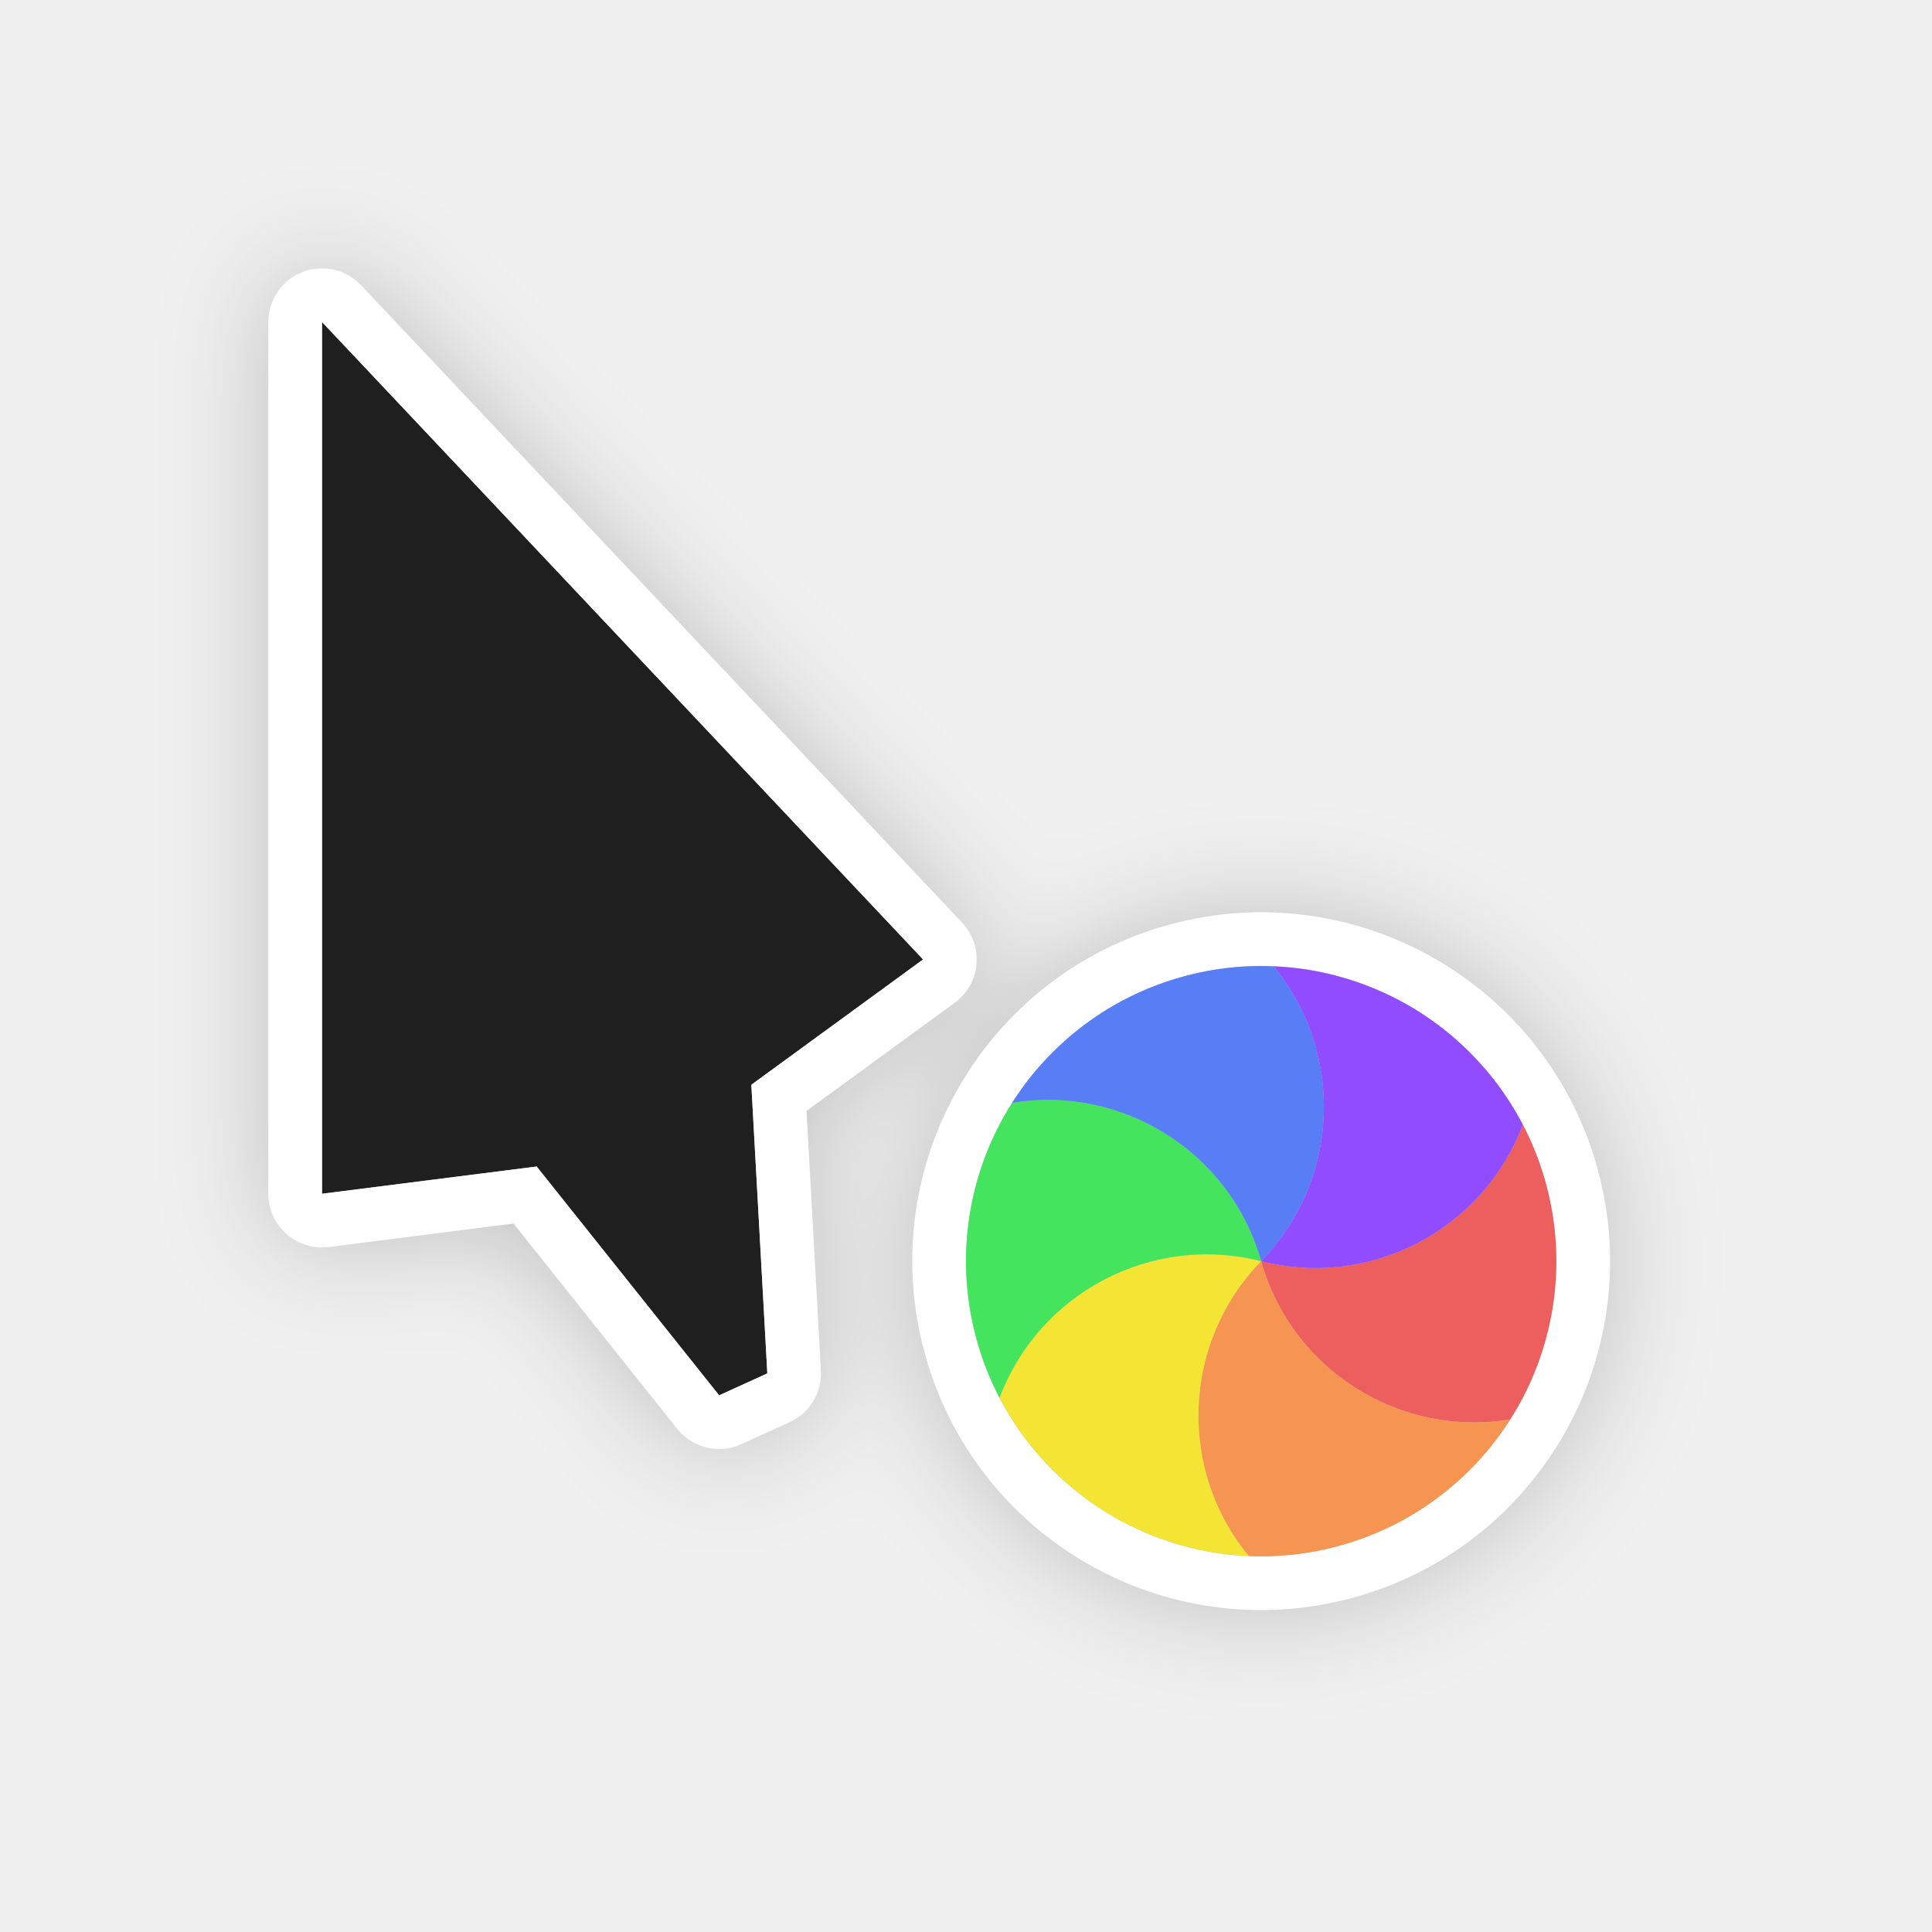
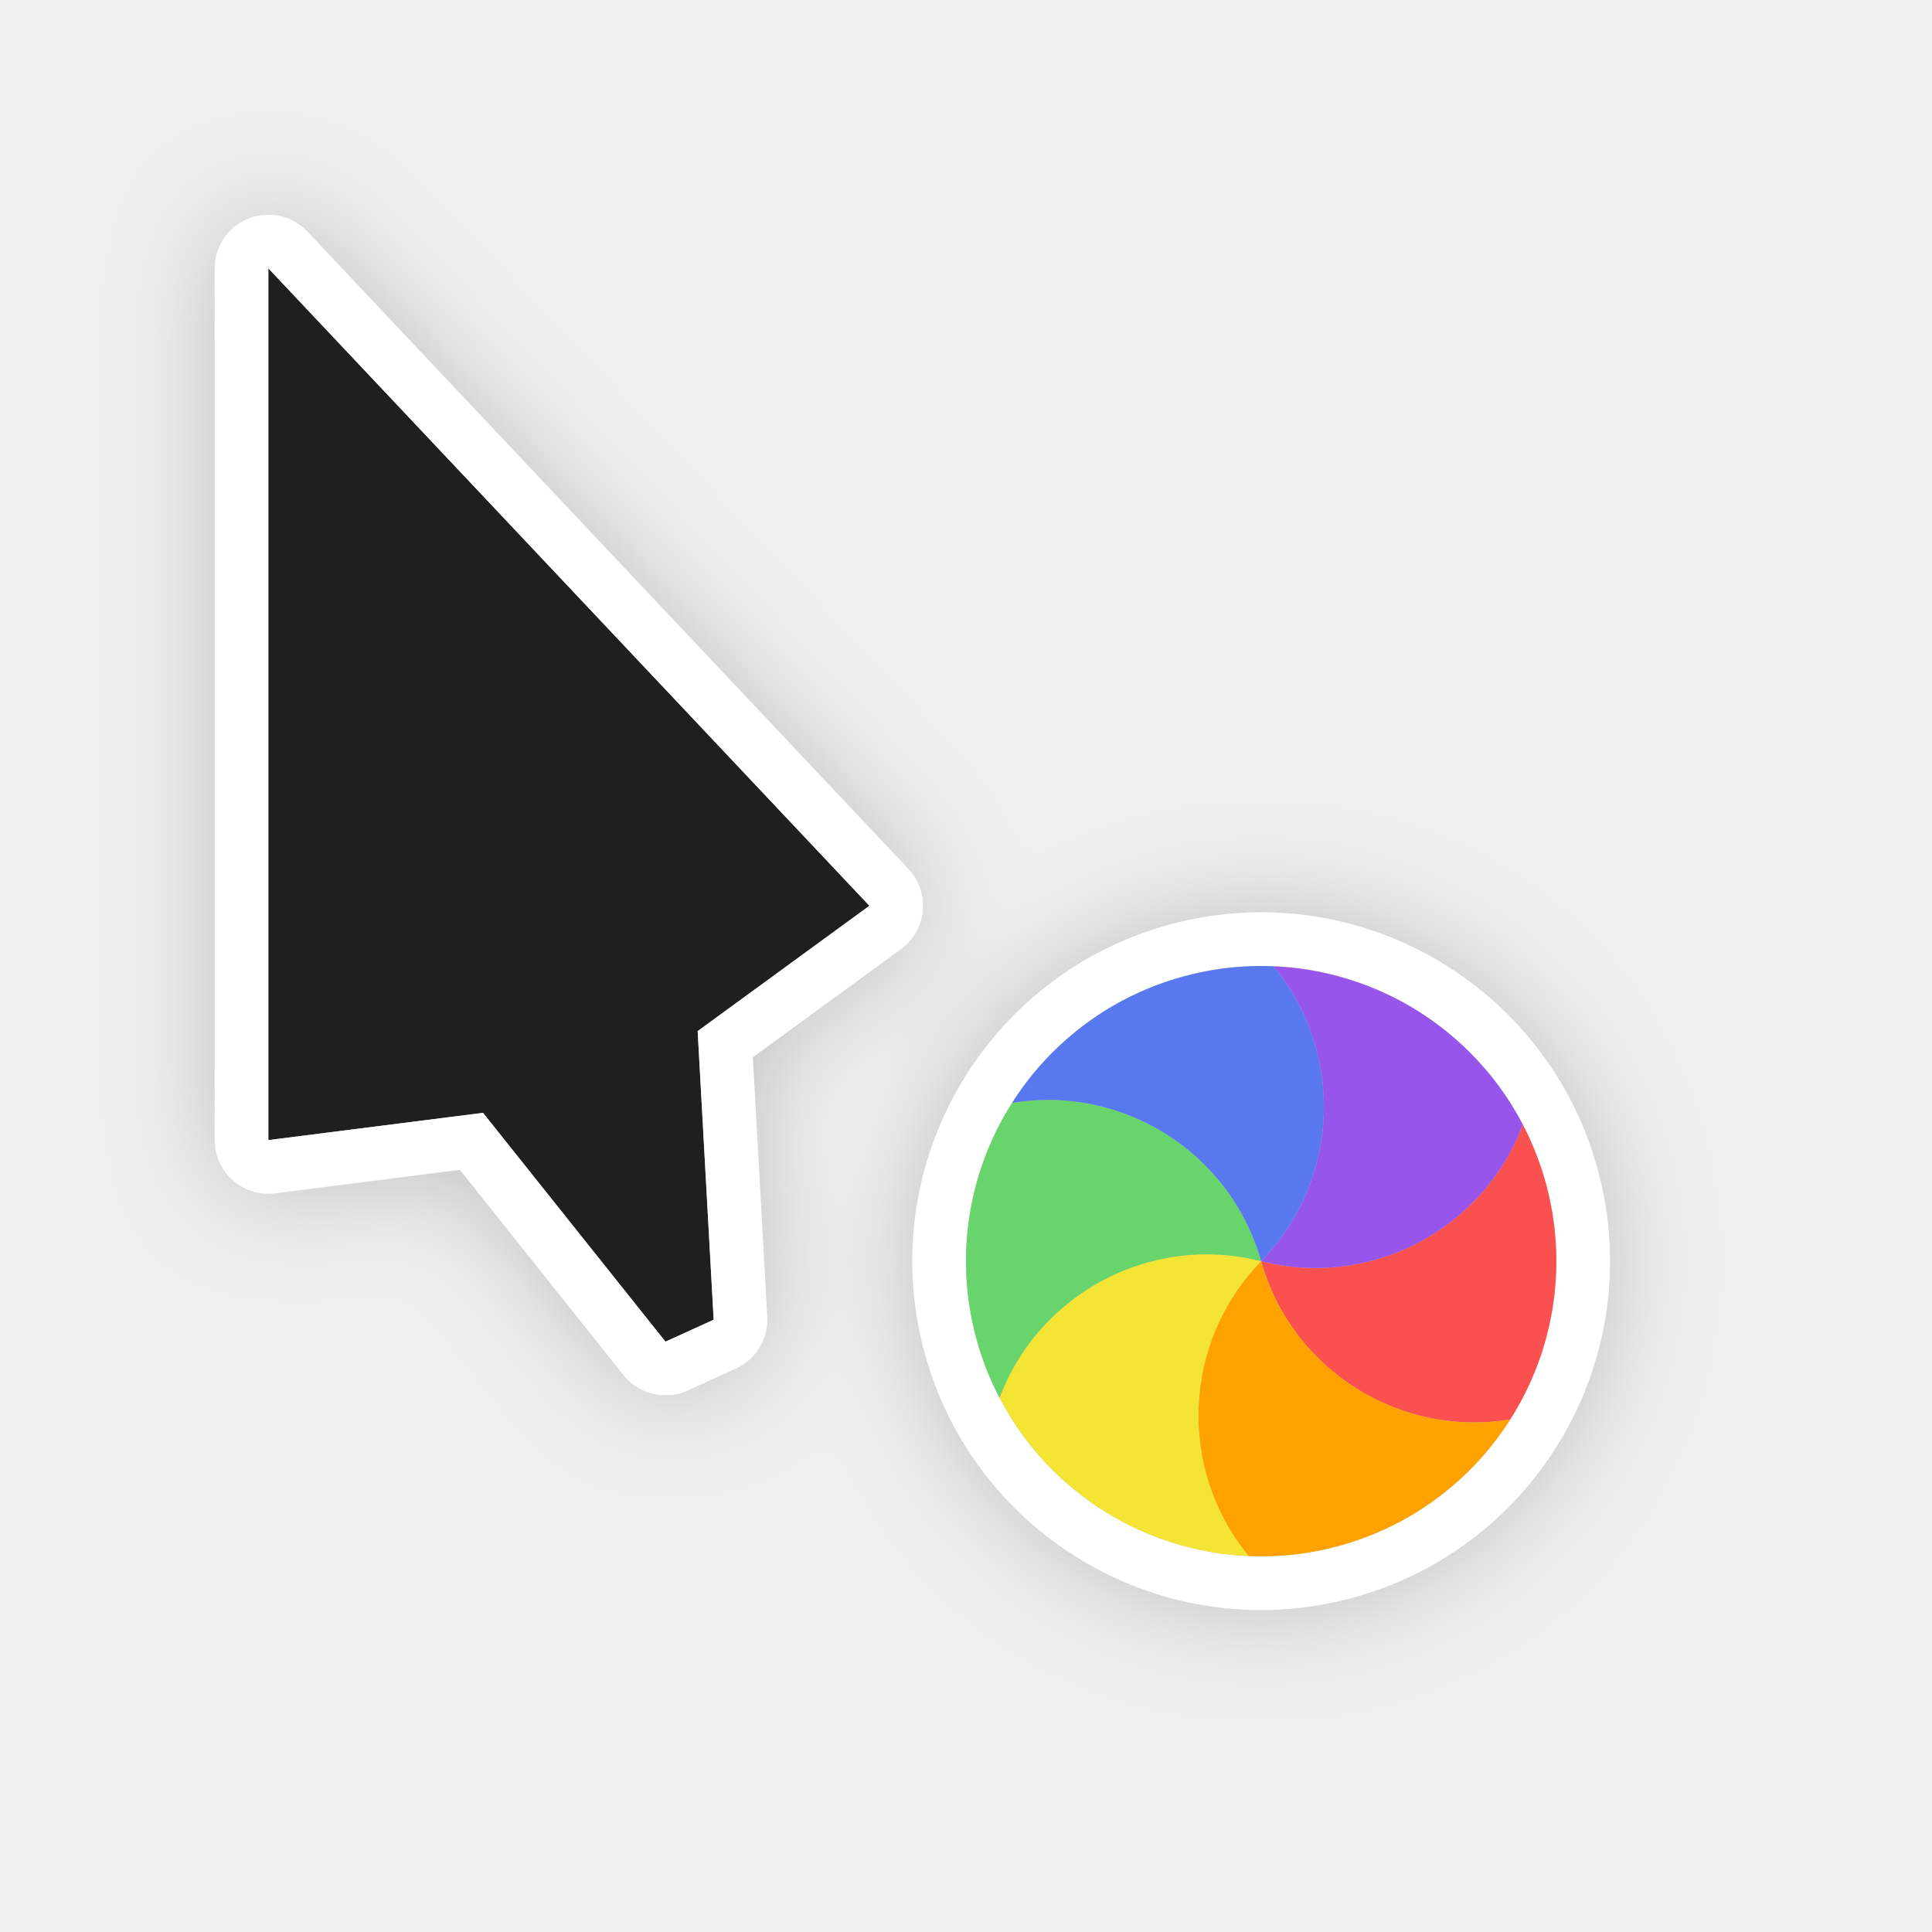
<svg xmlns="http://www.w3.org/2000/svg" width="36" height="36" viewBox="0 0 36 36" fill="none">
  <g filter="url(#filter0_d_182_7268)">
-     <mask id="path-1-outside-1_182_7268" maskUnits="userSpaceOnUse" x="4.2" y="5" width="14" height="22" fill="black">
-       <rect fill="white" x="4.2" y="5" width="14" height="22" />
-       <path d="M17.2 17.878L6 6L6 22.244L10 21.736L13.4 26L14.298 25.591L14 20.213L17.2 17.878Z" />
+     <mask id="path-1-outside-1_182_7268" maskUnits="userSpaceOnUse" x="3.2" y="4" width="14" height="22" fill="black">
+       <rect fill="white" x="3.2" y="4" width="14" height="22" />
+       <path d="M16.2 16.878L5 5L5 21.244L9 20.736L12.4 25L13.298 24.591L13 19.213L16.2 16.878Z" />
    </mask>
-     <path d="M17.2 17.878L6 6L6 22.244L10 21.736L13.4 26L14.298 25.591L14 20.213L17.2 17.878Z" fill="#1F1F1F" />
-     <path d="M17.2 17.878L6 6L6 22.244L10 21.736L13.4 26L14.298 25.591L14 20.213L17.2 17.878Z" stroke="white" stroke-width="2" stroke-linejoin="round" mask="url(#path-1-outside-1_182_7268)" />
+     <path d="M16.2 16.878L5 5L5 21.244L9 20.736L12.4 25L13.298 24.591L13 19.213L16.2 16.878Z" fill="#1F1F1F" />
+     <path d="M16.2 16.878L5 5L5 21.244L9 20.736L12.4 25L13.298 24.591L13 19.213L16.2 16.878Z" stroke="white" stroke-width="2" stroke-linejoin="round" mask="url(#path-1-outside-1_182_7268)" />
    <circle cx="23.5" cy="23.5" r="6" transform="rotate(75 23.5 23.5)" stroke="white" stroke-linejoin="round" />
-     <path d="M28.375 20.954C28.476 21.148 28.566 21.348 28.643 21.553C28.707 21.723 28.764 21.898 28.812 22.076C28.939 22.552 29 23.03 29 23.5C29 23.97 28.939 24.448 28.812 24.923C28.764 25.102 28.707 25.277 28.643 25.447C28.51 25.797 28.342 26.133 28.141 26.449C26.089 26.79 24.074 25.537 23.5 23.5C25.551 24.021 27.644 22.902 28.375 20.954Z" fill="#ED5E5E" />
-     <path d="M28.142 26.449C28.024 26.633 27.896 26.811 27.758 26.981C27.643 27.121 27.52 27.257 27.389 27.388C27.04 27.736 26.657 28.028 26.25 28.264C25.843 28.498 25.399 28.684 24.923 28.812C24.744 28.86 24.565 28.898 24.386 28.928C24.016 28.988 23.64 29.01 23.267 28.994C21.945 27.388 22.023 25.016 23.5 23.5C24.075 25.537 26.09 26.79 28.142 26.449Z" fill="#F69551" />
+     <path d="M28.375 20.954C28.476 21.148 28.566 21.348 28.643 21.553C28.707 21.723 28.764 21.898 28.812 22.076C28.939 22.552 29 23.03 29 23.5C29 23.97 28.939 24.448 28.812 24.923C28.764 25.102 28.707 25.277 28.643 25.447C28.51 25.797 28.342 26.133 28.141 26.449C26.089 26.79 24.074 25.537 23.5 23.5C25.551 24.021 27.644 22.902 28.375 20.954Z" fill="#FB5050" />
+     <path d="M28.142 26.449C28.024 26.633 27.896 26.811 27.758 26.981C27.643 27.121 27.52 27.257 27.389 27.388C27.04 27.736 26.657 28.028 26.25 28.264C25.843 28.498 25.399 28.684 24.923 28.812C24.744 28.86 24.565 28.898 24.386 28.928C24.016 28.988 23.64 29.01 23.267 28.994C21.945 27.388 22.023 25.016 23.5 23.5C24.075 25.537 26.09 26.79 28.142 26.449Z" fill="#FFA200" />
    <path d="M23.267 28.994C23.049 28.985 22.831 28.963 22.614 28.928C22.435 28.898 22.256 28.86 22.077 28.812C21.601 28.684 21.157 28.498 20.75 28.264C20.343 28.028 19.96 27.737 19.611 27.388C19.48 27.257 19.357 27.121 19.242 26.981C19.005 26.691 18.799 26.377 18.625 26.045C19.356 24.097 21.449 22.979 23.5 23.5C22.023 25.016 21.946 27.388 23.267 28.994Z" fill="#F4E434" />
-     <path d="M18.625 26.046C18.524 25.852 18.434 25.652 18.356 25.447C18.292 25.277 18.236 25.102 18.188 24.924C18.061 24.448 18 23.97 18 23.5C18 23.03 18.061 22.552 18.188 22.077C18.236 21.898 18.292 21.723 18.357 21.553C18.489 21.203 18.658 20.867 18.858 20.551C20.91 20.21 22.926 21.463 23.5 23.5C21.448 22.979 19.356 24.098 18.625 26.046Z" fill="#44E45E" />
-     <path d="M18.858 20.551C18.975 20.367 19.104 20.189 19.242 20.019C19.357 19.879 19.48 19.743 19.611 19.612C19.959 19.264 20.343 18.972 20.75 18.736C21.157 18.502 21.601 18.316 22.077 18.188C22.256 18.14 22.435 18.102 22.614 18.072C22.984 18.012 23.359 17.99 23.733 18.006C25.055 19.612 24.977 21.984 23.5 23.5C22.925 21.463 20.91 20.21 18.858 20.551Z" fill="#577EF4" />
-     <path d="M23.733 18.006C23.951 18.015 24.169 18.037 24.386 18.072C24.565 18.102 24.744 18.14 24.923 18.188C25.399 18.316 25.843 18.502 26.25 18.736C26.657 18.972 27.04 19.263 27.388 19.611C27.519 19.743 27.642 19.879 27.758 20.019C27.995 20.309 28.201 20.623 28.375 20.955C27.644 22.903 25.551 24.021 23.5 23.5C24.977 21.984 25.054 19.612 23.733 18.006Z" fill="#914CFF" />
+     <path d="M18.625 26.046C18.524 25.852 18.434 25.652 18.356 25.447C18.292 25.277 18.236 25.102 18.188 24.924C18.061 24.448 18 23.97 18 23.5C18 23.03 18.061 22.552 18.188 22.077C18.236 21.898 18.292 21.723 18.357 21.553C18.489 21.203 18.658 20.867 18.858 20.551C20.91 20.21 22.926 21.463 23.5 23.5C21.448 22.979 19.356 24.098 18.625 26.046Z" fill="#68D56C" />
+     <path d="M18.858 20.551C18.975 20.367 19.104 20.189 19.242 20.019C19.357 19.879 19.48 19.743 19.611 19.612C19.959 19.264 20.343 18.972 20.75 18.736C21.157 18.502 21.601 18.316 22.077 18.188C22.256 18.14 22.435 18.102 22.614 18.072C22.984 18.012 23.359 17.99 23.733 18.006C25.055 19.612 24.977 21.984 23.5 23.5C22.925 21.463 20.91 20.21 18.858 20.551Z" fill="#5778EE" />
+     <path d="M23.733 18.006C23.951 18.015 24.169 18.037 24.386 18.072C24.565 18.102 24.744 18.14 24.923 18.188C25.398 18.316 25.843 18.502 26.25 18.736C26.657 18.972 27.04 19.263 27.388 19.611C27.519 19.743 27.642 19.879 27.758 20.019C27.995 20.309 28.201 20.623 28.375 20.955C27.644 22.903 25.551 24.021 23.5 23.5C24.977 21.984 25.054 19.612 23.733 18.006Z" fill="#9755EC" />
  </g>
  <defs>
    <filter id="filter0_d_182_7268" x="0" y="0" width="36" height="36" filterUnits="userSpaceOnUse" color-interpolation-filters="sRGB">
      <feFlood flood-opacity="0" result="BackgroundImageFix" />
      <feColorMatrix in="SourceAlpha" type="matrix" values="0 0 0 0 0 0 0 0 0 0 0 0 0 0 0 0 0 0 127 0" result="hardAlpha" />
      <feOffset />
      <feGaussianBlur stdDeviation="1" />
      <feColorMatrix type="matrix" values="0 0 0 0 0 0 0 0 0 0 0 0 0 0 0 0 0 0 0.2 0" />
      <feBlend mode="normal" in2="BackgroundImageFix" result="effect1_dropShadow_182_7268" />
      <feBlend mode="normal" in="SourceGraphic" in2="effect1_dropShadow_182_7268" result="shape" />
    </filter>
  </defs>
</svg>
